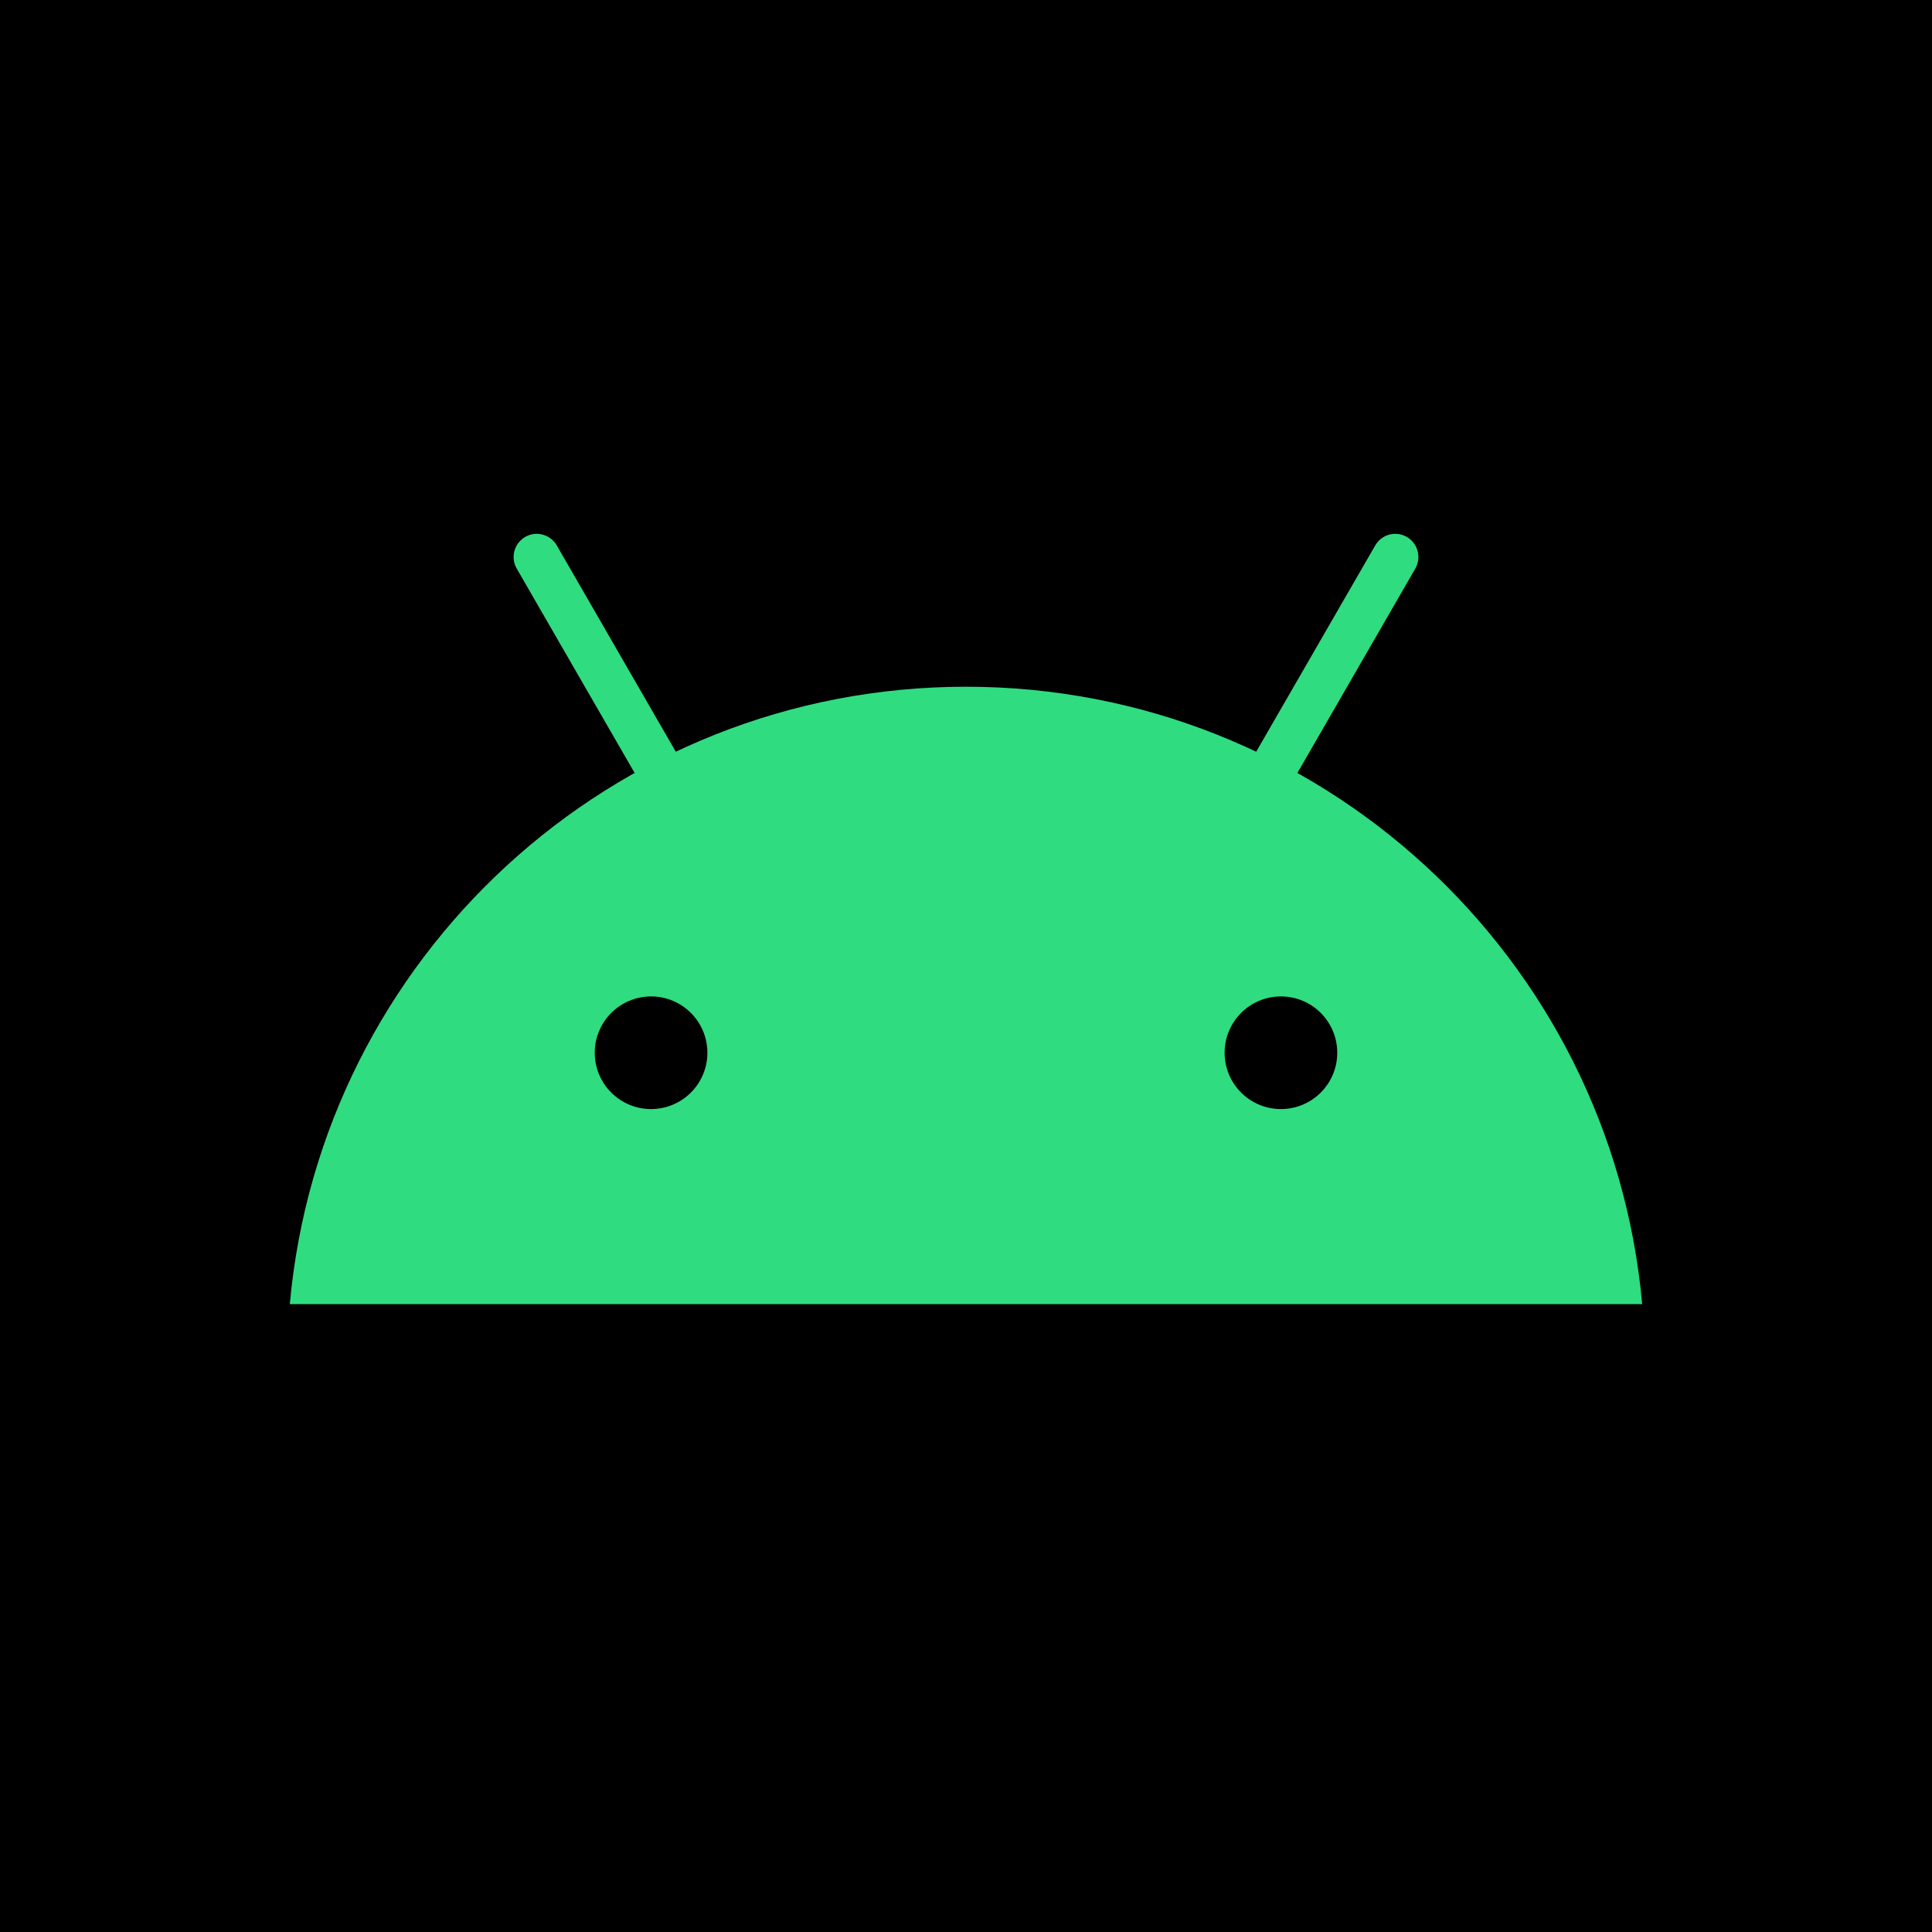
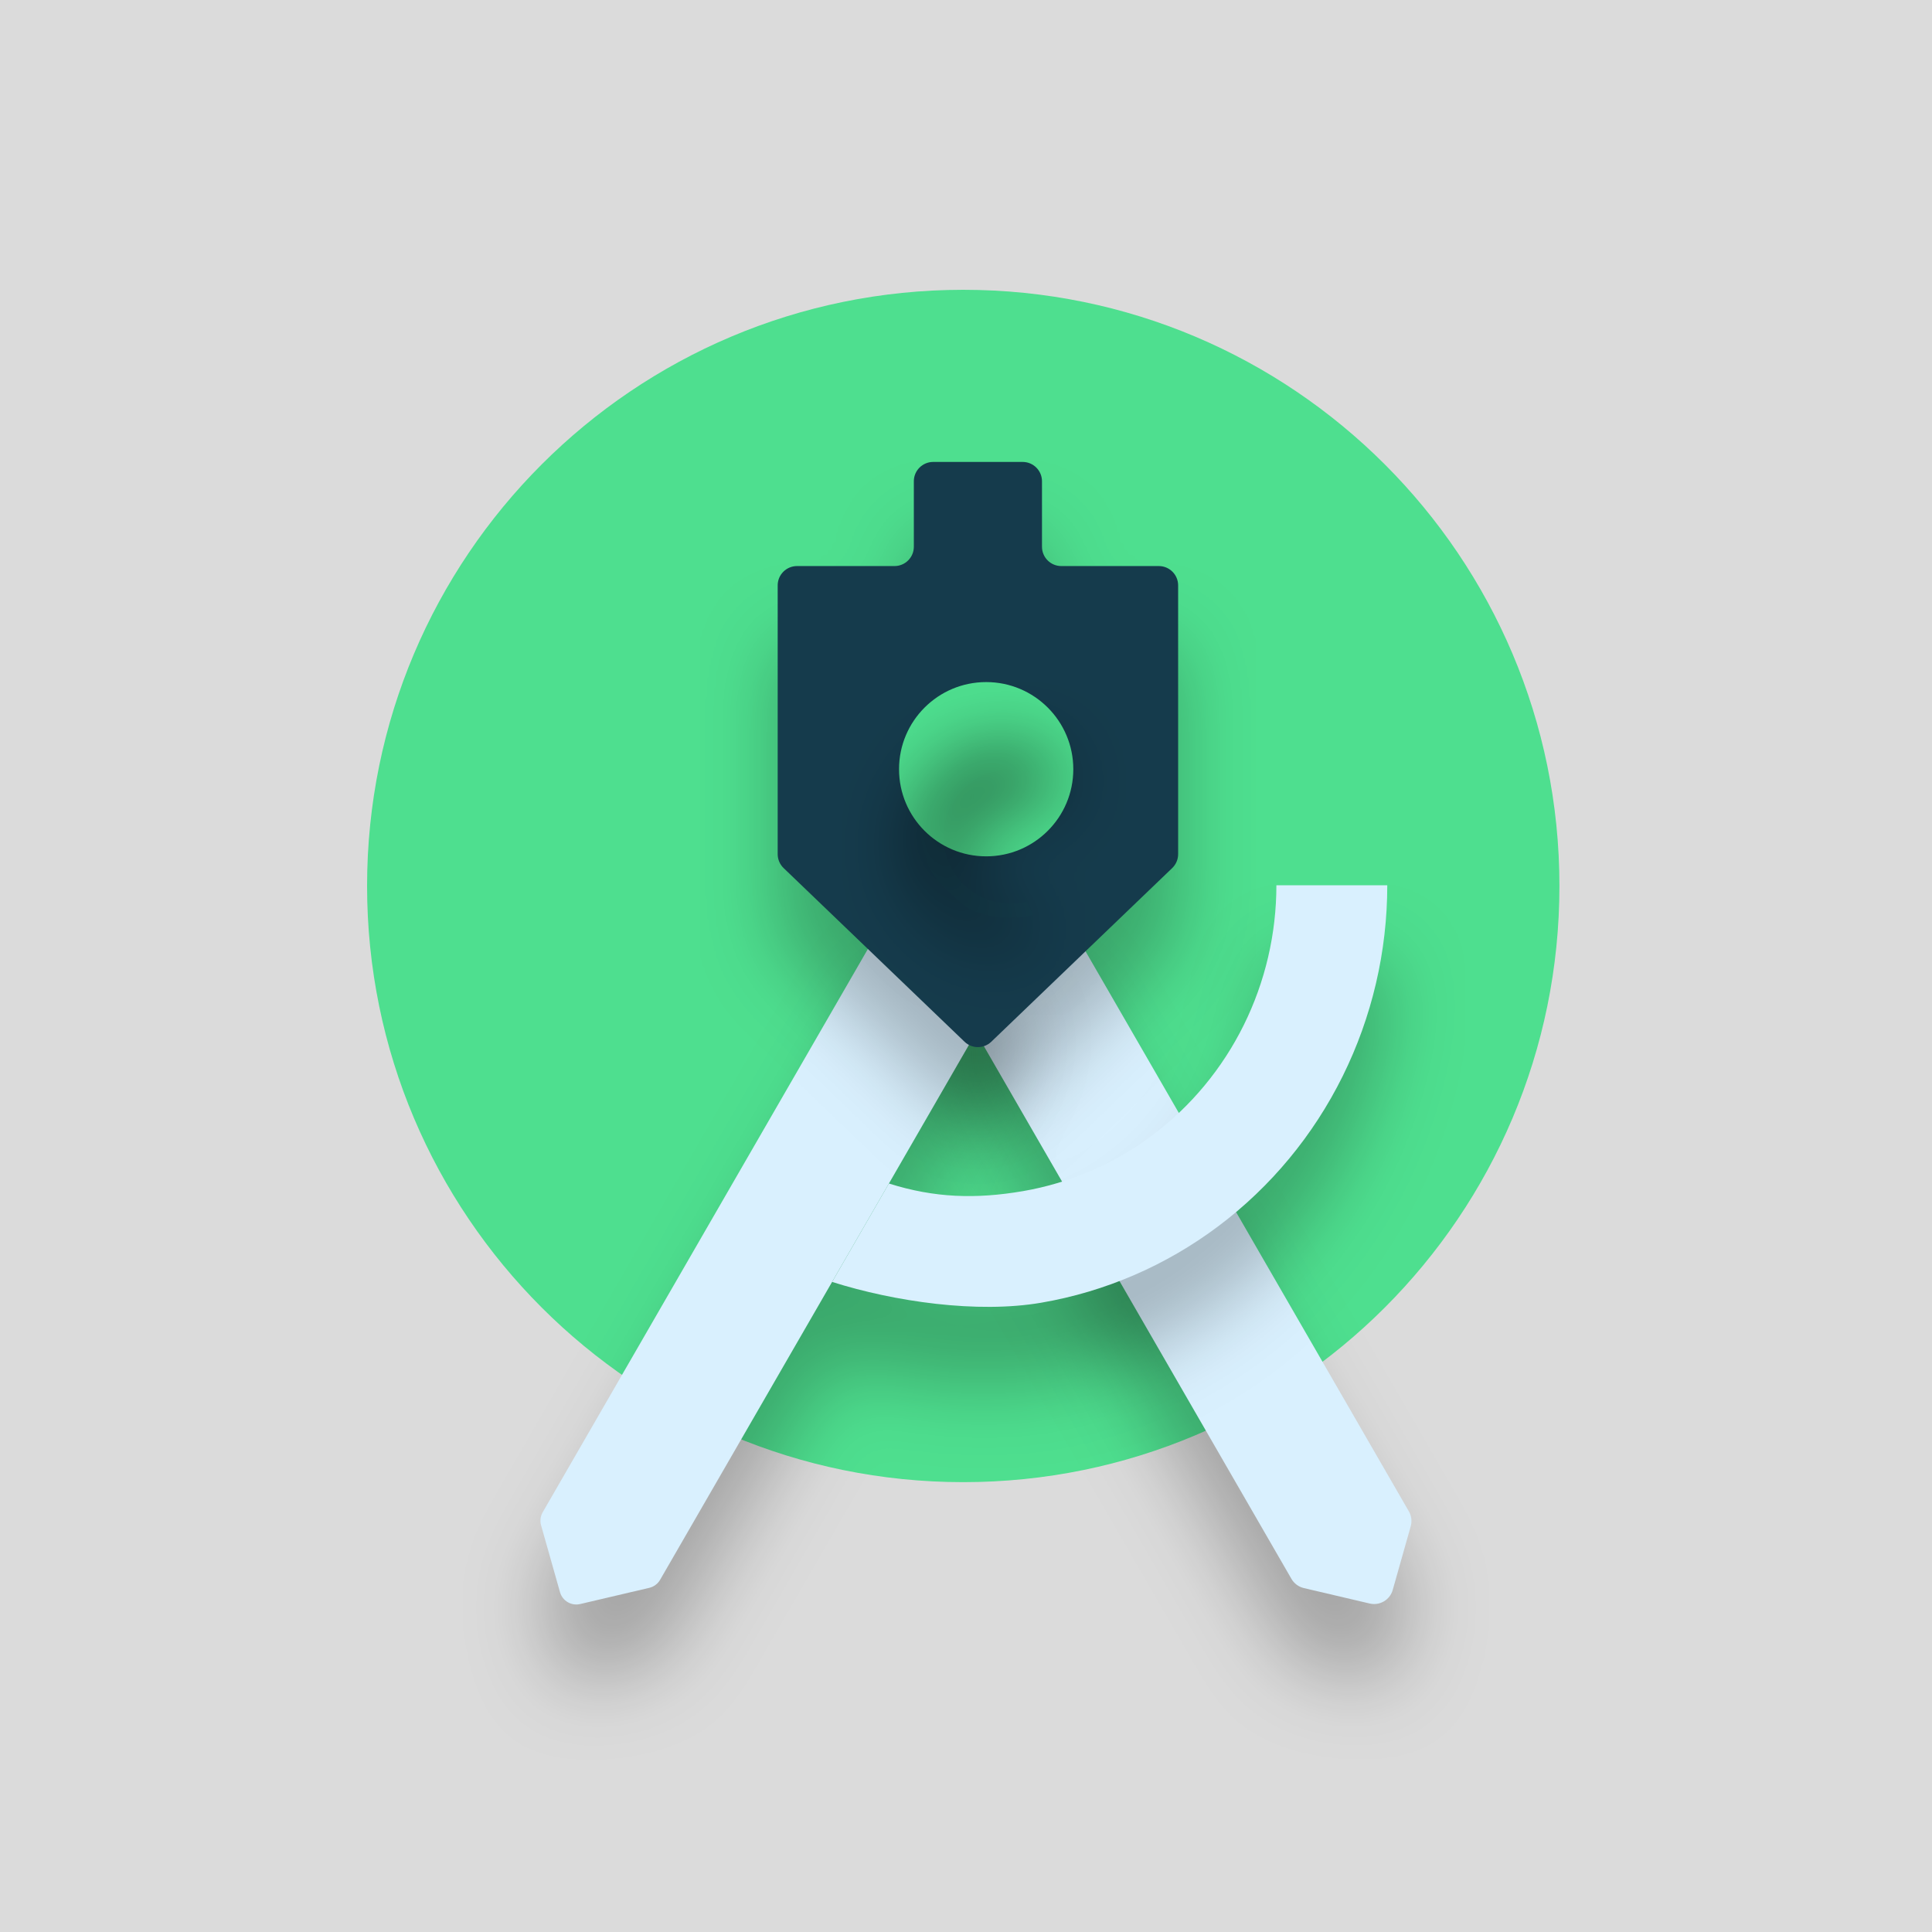
<svg xmlns="http://www.w3.org/2000/svg" width="100" height="100" viewBox="0 0 100 100" fill="none">
-   <path d="M0 0H100V100H0V0Z" fill="black" />
-   <path d="M50 35.545C31.664 35.545 16.616 49.586 15 67.5H85C83.384 49.586 68.336 35.545 50 35.545ZM63.386 54.49C63.386 52.88 64.691 51.575 66.301 51.575C67.911 51.575 69.216 52.88 69.216 54.49C69.216 56.1 67.911 57.405 66.301 57.405C64.691 57.405 63.386 56.1 63.386 54.49ZM33.699 57.405C32.089 57.405 30.784 56.1 30.784 54.49C30.784 52.88 32.089 51.575 33.699 51.575C35.309 51.575 36.614 52.88 36.614 54.49C36.614 56.1 35.309 57.405 33.699 57.405Z" fill="#30DC80" />
-   <path d="M64.639 43.165C64.435 43.165 64.229 43.114 64.041 43.004C63.468 42.673 63.272 41.941 63.602 41.368L71.181 28.232C71.512 27.657 72.244 27.46 72.817 27.793C73.39 28.123 73.586 28.856 73.256 29.429L65.677 42.565C65.455 42.95 65.053 43.165 64.639 43.165Z" fill="#30DC80" />
-   <path d="M35.361 43.165C34.947 43.165 34.545 42.949 34.323 42.565L26.745 29.429C26.414 28.856 26.611 28.123 27.183 27.793C27.755 27.46 28.488 27.657 28.819 28.232L36.398 41.368C36.729 41.943 36.532 42.675 35.959 43.004C35.771 43.114 35.565 43.165 35.361 43.165Z" fill="#30DC80" />
+   <path d="M0 0H100V100H0V0Z" fill="#DBDBDB" />
+   <circle cx="49.858" cy="45.858" r="30.858" fill="#4EDF8F" />
+   <g filter="url(#filter0_d)">
+     <path d="M54.713 46.687C54.437 46.209 53.825 46.045 53.347 46.321L49.007 48.827C48.529 49.103 48.365 49.714 48.641 50.193L66.846 81.724C66.984 81.963 67.215 82.135 67.484 82.198L70.896 82.998C71.417 83.12 71.941 82.811 72.087 82.297L73.019 79C73.093 78.74 73.058 78.462 72.923 78.228L54.713 46.687Z" fill="#D9F0FE" />
+   </g>
+   <g filter="url(#filter1_d)">
+     <path d="M71.805 45.821C71.805 49.255 71.014 52.64 69.496 55.704C67.978 58.769 65.776 61.426 63.067 63.463C60.357 65.499 57.217 66.857 53.899 67.427C50.581 67.998 46.283 67.37 43.069 66.352L46.01 61.258C48.365 62.004 50.514 62.07 52.946 61.653C55.377 61.235 57.678 60.24 59.663 58.748C61.648 57.255 63.262 55.308 64.374 53.063C65.486 50.818 66.066 48.337 66.066 45.821H71.805Z" fill="#D9F0FE" />
+     <path d="M46.388 46.58C46.63 46.161 47.166 46.017 47.586 46.259L52.14 48.889C52.559 49.13 52.702 49.666 52.46 50.086L34.167 81.771C34.046 81.98 33.844 82.13 33.608 82.186L30.029 83.025C29.572 83.132 29.113 82.861 28.985 82.41L28.006 78.95C27.942 78.722 27.972 78.478 28.09 78.273L46.388 46.58Z" fill="#D9F0FE" />
+   </g>
+   <g filter="url(#filter2_d)">
+     <path d="M48.3 23.91H50.617H52.933C53.485 23.91 53.933 24.358 53.933 24.91V28.299C53.933 28.851 54.38 29.299 54.933 29.299H59.98C60.532 29.299 60.98 29.747 60.98 30.299V44.21C60.98 44.483 60.869 44.743 60.672 44.932L51.309 53.92C50.922 54.292 50.311 54.292 49.924 53.92L40.561 44.932C40.364 44.743 40.253 44.483 40.253 44.21V30.299C40.253 29.747 40.701 29.299 41.253 29.299H46.3C46.852 29.299 47.3 28.851 47.3 28.299V24.91C47.3 24.358 47.748 23.91 48.3 23.91Z" fill="#153B4C" />
+   </g>
+   <circle cx="51.044" cy="39.814" r="4.51" fill="#4EDF8F" />
+   <g filter="url(#filter3_d)">
+     <path d="M54.804 39.556C54.182 39.142 53.783 38.424 53.038 38.355C52.294 38.287 51.051 38.376 50.364 38.669C49.677 38.964 48.87 39.716 48.406 40.302C47.941 40.887 47.787 41.811 47.656 42.547C47.526 43.283 47.804 44.012 48.04 44.721C48.276 45.431 48.966 46.017 49.511 46.529C50.056 47.041 50.383 47.179 51.106 47.37C51.828 47.561 52.771 47.533 53.498 47.357L53.127 46.674C52.566 46.809 51.981 46.803 51.424 46.656C50.867 46.508 50.356 46.225 49.936 45.83C49.516 45.436 49.201 44.943 49.019 44.396C48.837 43.849 48.795 43.266 48.895 42.698C48.995 42.131 49.235 41.597 49.593 41.146C49.952 40.695 50.417 40.34 50.946 40.113C51.476 39.886 52.054 39.795 52.628 39.848C53.202 39.901 53.753 40.096 54.233 40.415L54.804 39.556Z" fill="#4EDF8F" fill-opacity="0.01" />
+   </g>
+   <defs>
+     <filter id="filter0_d" x="44.507" y="46.187" width="32.55" height="44.838" filterUnits="userSpaceOnUse" color-interpolation-filters="sRGB">
+       <feFlood flood-opacity="0" result="BackgroundImageFix" />
+       <feColorMatrix in="SourceAlpha" type="matrix" values="0 0 0 0 0 0 0 0 0 0 0 0 0 0 0 0 0 0 127 0" />
+       <feOffset dy="4" />
+       <feGaussianBlur stdDeviation="2" />
+       <feColorMatrix type="matrix" values="0 0 0 0 0 0 0 0 0 0 0 0 0 0 0 0 0 0 0.25 0" />
+       <feBlend mode="normal" in2="BackgroundImageFix" result="effect1_dropShadow" />
+       <feBlend mode="normal" in="SourceGraphic" in2="effect1_dropShadow" result="shape" />
+     </filter>
+     <filter id="filter1_d" x="23.973" y="45.821" width="51.832" height="45.227" filterUnits="userSpaceOnUse" color-interpolation-filters="sRGB">
+       <feFlood flood-opacity="0" result="BackgroundImageFix" />
+       <feColorMatrix in="SourceAlpha" type="matrix" values="0 0 0 0 0 0 0 0 0 0 0 0 0 0 0 0 0 0 127 0" />
+       <feOffset dy="4" />
+       <feGaussianBlur stdDeviation="2" />
+       <feColorMatrix type="matrix" values="0 0 0 0 0 0 0 0 0 0 0 0 0 0 0 0 0 0 0.25 0" />
+       <feBlend mode="normal" in2="BackgroundImageFix" result="effect1_dropShadow" />
+       <feBlend mode="normal" in="SourceGraphic" in2="effect1_dropShadow" result="shape" />
+     </filter>
+     <filter id="filter2_d" x="36.253" y="23.91" width="28.726" height="38.289" filterUnits="userSpaceOnUse" color-interpolation-filters="sRGB">
+       <feFlood flood-opacity="0" result="BackgroundImageFix" />
+       <feColorMatrix in="SourceAlpha" type="matrix" values="0 0 0 0 0 0 0 0 0 0 0 0 0 0 0 0 0 0 127 0" />
+       <feOffset dy="4" />
+       <feGaussianBlur stdDeviation="2" />
+       <feColorMatrix type="matrix" values="0 0 0 0 0 0 0 0 0 0 0 0 0 0 0 0 0 0 0.25 0" />
+       <feBlend mode="normal" in2="BackgroundImageFix" result="effect1_dropShadow" />
+       <feBlend mode="normal" in="SourceGraphic" in2="effect1_dropShadow" result="shape" />
+     </filter>
+     <filter id="filter3_d" x="43.623" y="35.334" width="15.181" height="17.168" filterUnits="userSpaceOnUse" color-interpolation-filters="sRGB">
+       <feFlood flood-opacity="0" result="BackgroundImageFix" />
+       <feColorMatrix in="SourceAlpha" type="matrix" values="0 0 0 0 0 0 0 0 0 0 0 0 0 0 0 0 0 0 127 0" />
+       <feOffset dy="1" />
+       <feGaussianBlur stdDeviation="2" />
+       <feColorMatrix type="matrix" values="0 0 0 0 0 0 0 0 0 0 0 0 0 0 0 0 0 0 1 0" />
+       <feBlend mode="normal" in2="BackgroundImageFix" result="effect1_dropShadow" />
+       <feBlend mode="normal" in="SourceGraphic" in2="effect1_dropShadow" result="shape" />
+     </filter>
+   </defs>
</svg>
